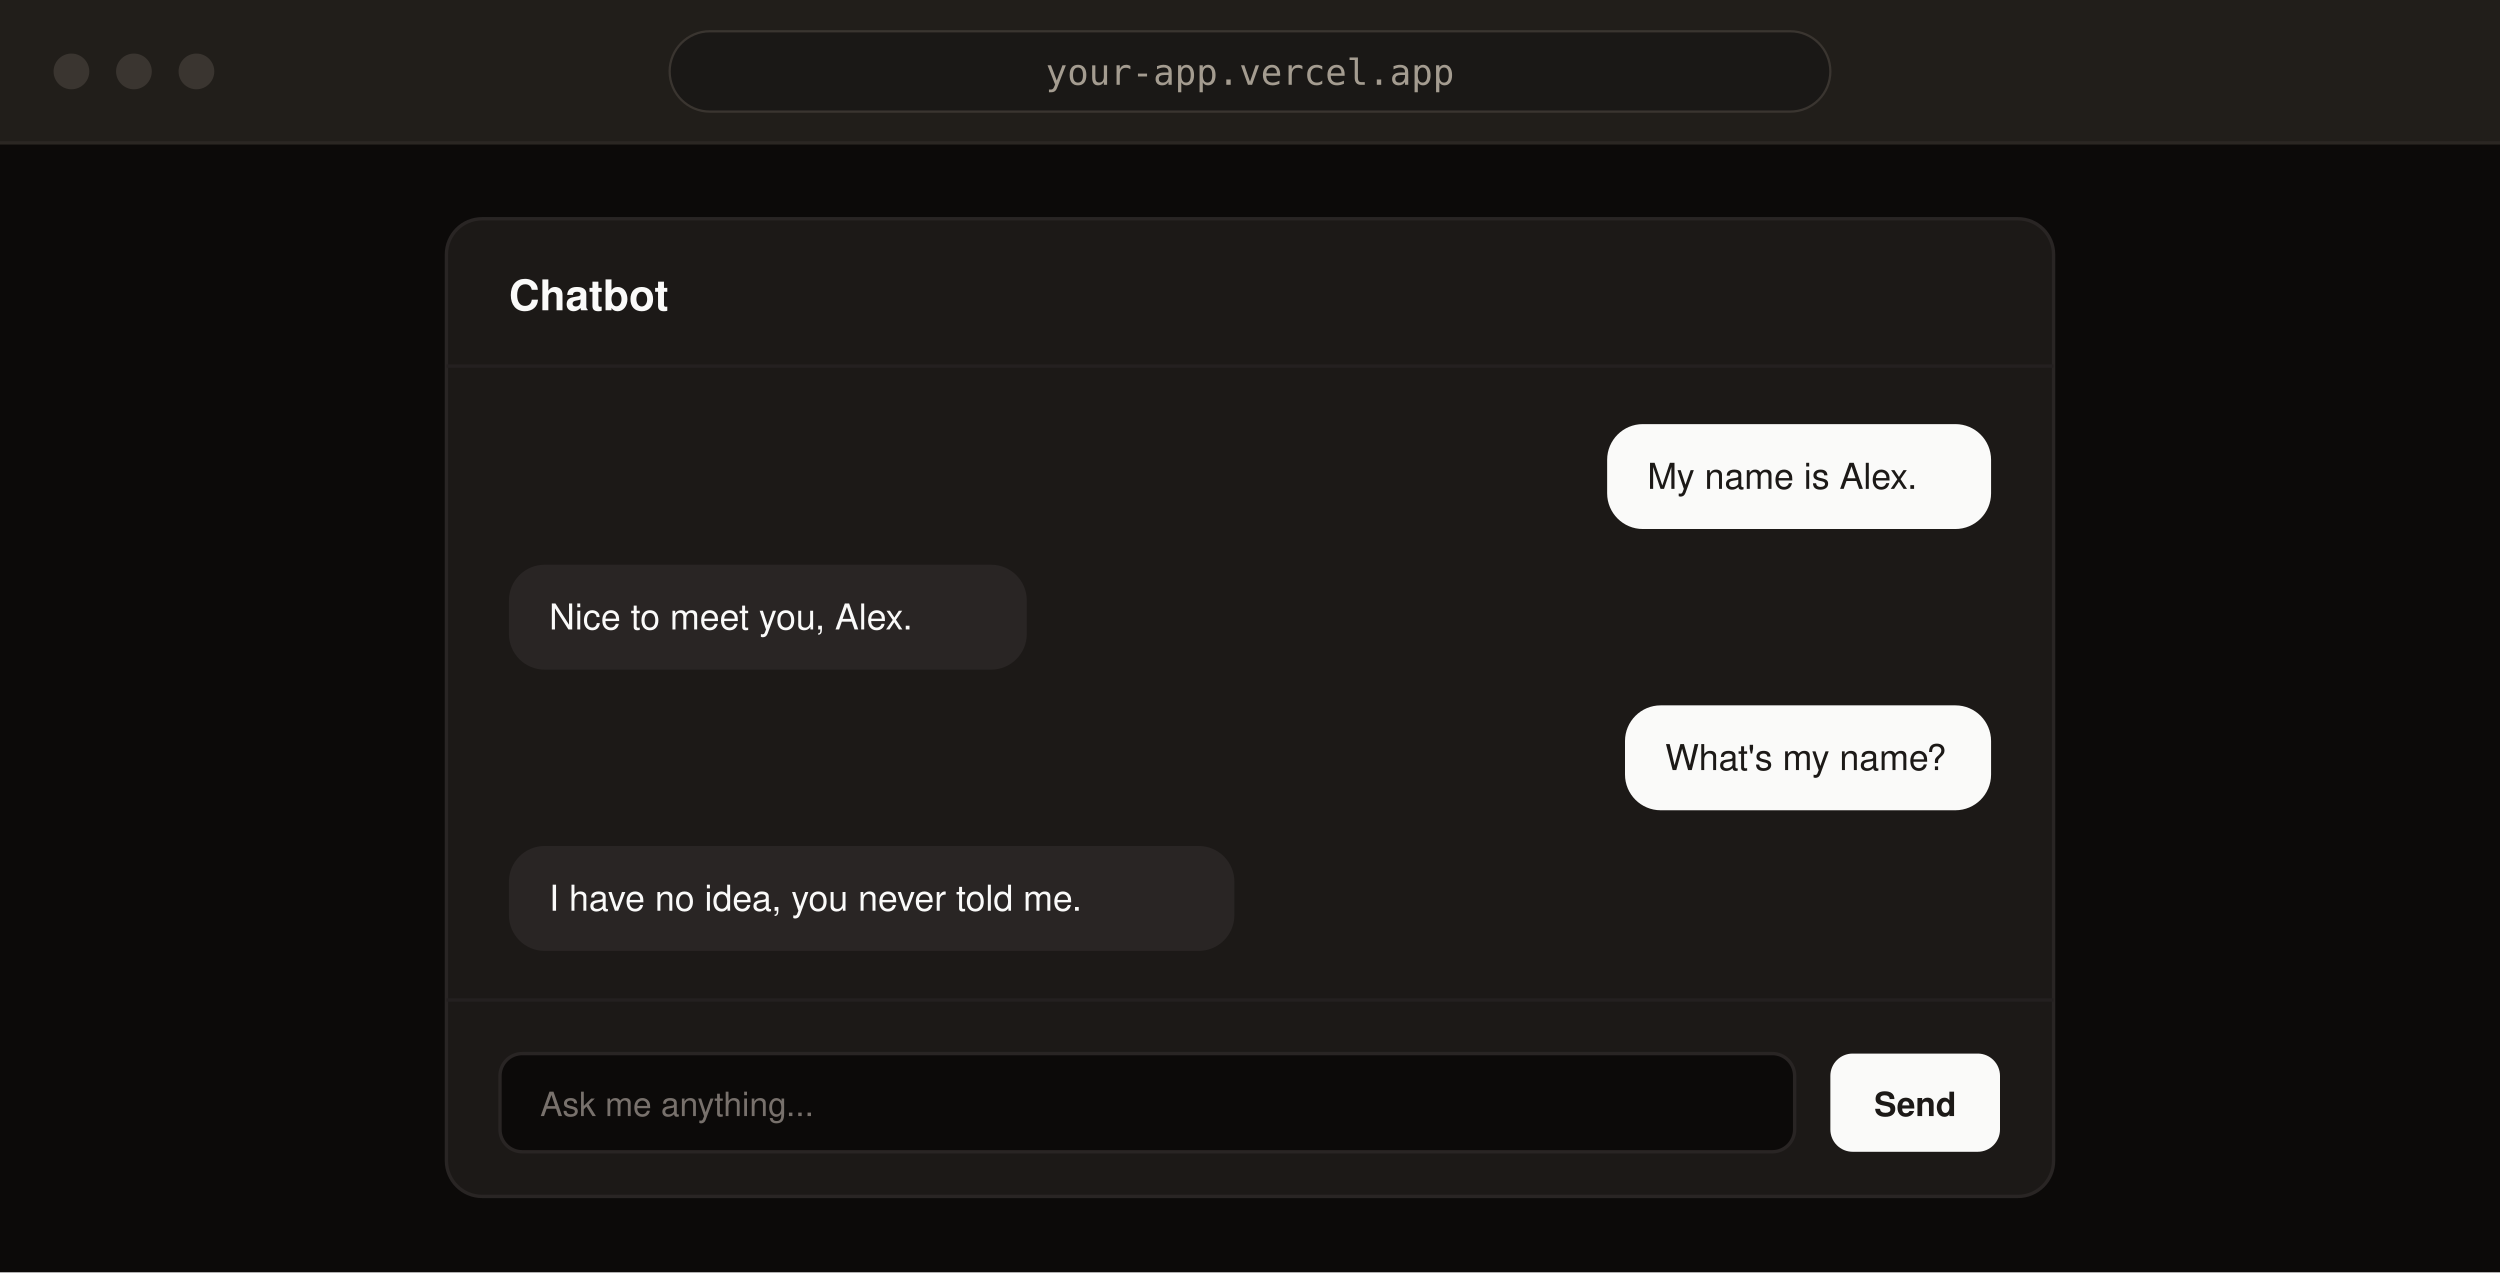
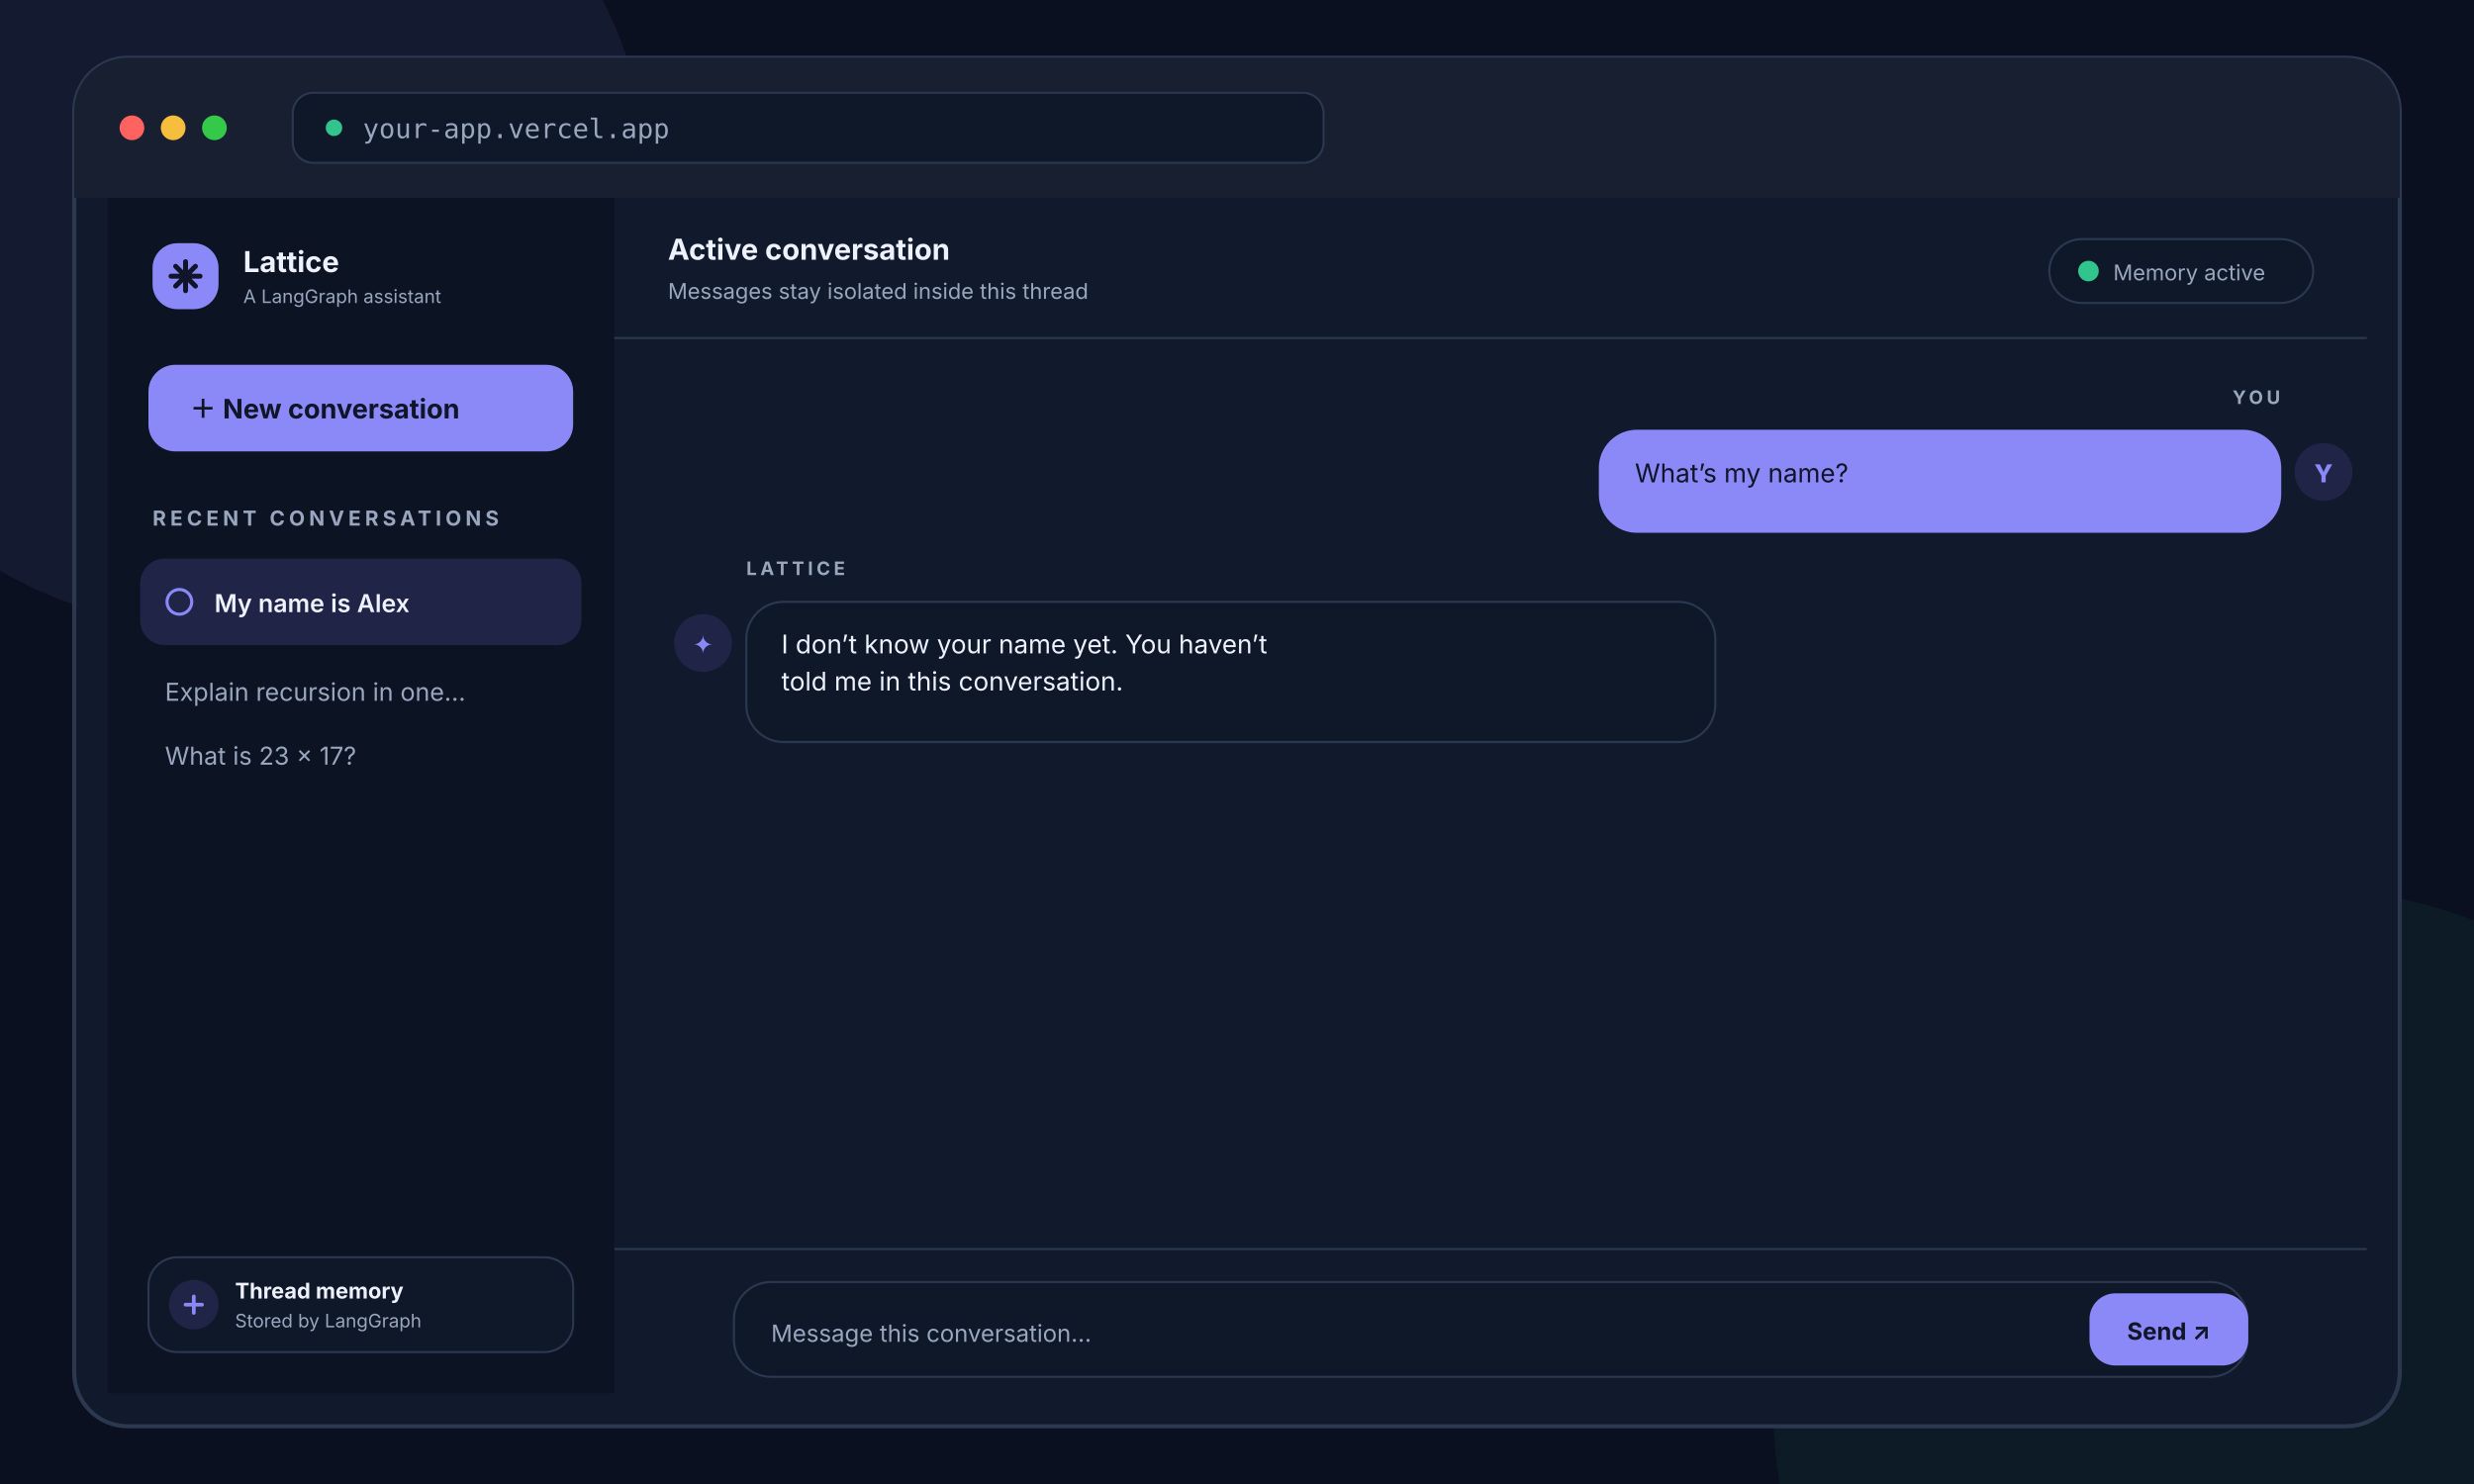
- <svg xmlns="http://www.w3.org/2000/svg" width="1120" height="570" viewBox="0 0 1120 570" font-family="-apple-system, 'Segoe UI', Helvetica, Arial, sans-serif">
-   <rect width="1120" height="570" fill="#0c0a09" />
-   <rect x="0" y="0" width="1120" height="64" fill="#211e1a" />
-   <line x1="0" y1="64" x2="1120" y2="64" stroke="#2b2723" stroke-width="1.5" />
-   <circle cx="32" cy="32" r="8" fill="#3a3530" />
-   <circle cx="60" cy="32" r="8" fill="#3a3530" />
-   <circle cx="88" cy="32" r="8" fill="#3a3530" />
-   <rect x="300" y="14" width="520" height="36" rx="18" fill="#1a1816" stroke="#3a3530" />
-   <text x="560" y="38" font-family="'SF Mono', Menlo, Consolas, monospace" font-size="16" fill="#a49c90" text-anchor="middle">your-app.vercel.app</text>
-   <rect x="200" y="98" width="720" height="438" rx="16" fill="#1c1917" stroke="#292524" stroke-width="1.5" />
-   <text x="228" y="139" font-family="-apple-system, 'Segoe UI', Helvetica, Arial, sans-serif" font-size="19" font-weight="700" fill="#fafaf9">Chatbot</text>
-   <line x1="200" y1="164" x2="920" y2="164" stroke="#242020" stroke-width="1.5" />
-   <rect x="720" y="190" width="172" height="47" rx="16" fill="#fafaf9" />
-   <text x="738" y="219" font-family="-apple-system, 'Segoe UI', Helvetica, Arial, sans-serif" font-size="16" fill="#1c1917">My name is Alex.</text>
-   <rect x="228" y="253" width="232" height="47" rx="16" fill="#292524" />
-   <text x="246" y="282" font-family="-apple-system, 'Segoe UI', Helvetica, Arial, sans-serif" font-size="16" fill="#fafaf9">Nice to meet you, Alex.</text>
-   <rect x="728" y="316" width="164" height="47" rx="16" fill="#fafaf9" />
-   <text x="746" y="345" font-family="-apple-system, 'Segoe UI', Helvetica, Arial, sans-serif" font-size="16" fill="#1c1917">What's my name?</text>
-   <rect x="228" y="379" width="325" height="47" rx="16" fill="#292524" />
-   <text x="246" y="408" font-family="-apple-system, 'Segoe UI', Helvetica, Arial, sans-serif" font-size="16" fill="#fafaf9">I have no idea, you never told me.</text>
-   <line x1="200" y1="448" x2="920" y2="448" stroke="#242020" stroke-width="1.5" />
-   <rect x="224" y="472" width="580" height="44" rx="10" fill="#0c0a09" stroke="#292524" stroke-width="1.5" />
-   <text x="242" y="500" font-family="-apple-system, 'Segoe UI', Helvetica, Arial, sans-serif" font-size="15" fill="#78716c">Ask me anything...</text>
-   <rect x="820" y="472" width="76" height="44" rx="10" fill="#fafaf9" />
-   <text x="858" y="500" font-family="-apple-system, 'Segoe UI', Helvetica, Arial, sans-serif" font-size="15" font-weight="700" fill="#1c1917" text-anchor="middle">Send</text>
+ <svg xmlns="http://www.w3.org/2000/svg" width="1200" height="720" viewBox="0 0 1200 720" role="img" aria-labelledby="title desc">
+   <rect width="1200" height="720" fill="#0a1020" />
+   <circle cx="105" cy="95" r="210" fill="#8b88f8" opacity=".08" />
+   <circle cx="1110" cy="680" r="250" fill="#31c48d" opacity=".06" />
+   <rect x="36" y="28" width="1128" height="664" rx="26" fill="#111a2d" stroke="#2c3850" stroke-width="2" />
+   <path d="M36 54c0-14.4 11.6-26 26-26h1076c14.4 0 26 11.6 26 26v42H36V54Z" fill="#171f31" />
+   <circle cx="64" cy="62" r="6" fill="#ff635f" />
+   <circle cx="84" cy="62" r="6" fill="#f5be3d" />
+   <circle cx="104" cy="62" r="6" fill="#35c94a" />
+   <rect x="142" y="45" width="500" height="34" rx="10" fill="#0f1829" stroke="#2c3850" />
+   <circle cx="162" cy="62" r="4" fill="#31c48d" />
+   <text x="176" y="67" fill="#9aa6bd" font-family="ui-monospace, SFMono-Regular, Menlo, monospace" font-size="13">your-app.vercel.app</text>
+   <rect x="52" y="96" width="1096" height="580" fill="#111a2d" />
+   <rect x="52" y="96" width="246" height="580" fill="#0c1424" />
+   <rect x="74" y="118" width="32" height="32" rx="12" fill="#8b88f8" />
+   <path d="M 82.96 134h14.08M90 126.96v14.08M85.2 129.2l9.6 9.6M94.8 129.2l-9.6 9.6" stroke="#10152a" stroke-width="2.4" stroke-linecap="round" />
+   <text x="118" y="132" fill="#eef2ff" font-family="Inter, -apple-system, sans-serif" font-size="14" font-weight="700">Lattice</text>
+   <text x="118" y="147" fill="#9aa6bd" font-family="Inter, -apple-system, sans-serif" font-size="9">A LangGraph assistant</text>
+   <rect x="72" y="177" width="206" height="42" rx="13" fill="#8b88f8" />
+   <text x="92" y="203" fill="#10152a" font-family="Inter, -apple-system, sans-serif" font-size="13" font-weight="650">＋  New conversation</text>
+   <text x="74" y="255" fill="#9aa6bd" font-family="Inter, -apple-system, sans-serif" font-size="10" font-weight="700" letter-spacing="2">RECENT CONVERSATIONS</text>
+   <rect x="68" y="271" width="214" height="42" rx="12" fill="#202548" />
+   <circle cx="87" cy="292" r="6" fill="none" stroke="#8b88f8" stroke-width="1.5" />
+   <text x="104" y="297" fill="#eef2ff" font-family="Inter, -apple-system, sans-serif" font-size="12" font-weight="600">My name is Alex</text>
+   <text x="80" y="340" fill="#9aa6bd" font-family="Inter, -apple-system, sans-serif" font-size="12">Explain recursion in one…</text>
+   <text x="80" y="371" fill="#9aa6bd" font-family="Inter, -apple-system, sans-serif" font-size="12">What is 23 × 17?</text>
+   <rect x="72" y="610" width="206" height="46" rx="14" fill="#0f1829" stroke="#2c3850" />
+   <circle cx="94" cy="633" r="12" fill="#202548" />
+   <path d="M90 633h8M94 629v8" stroke="#8b88f8" stroke-width="1.8" stroke-linecap="round" />
+   <text x="114" y="630" fill="#eef2ff" font-family="Inter, -apple-system, sans-serif" font-size="10.5" font-weight="650">Thread memory</text>
+   <text x="114" y="644" fill="#9aa6bd" font-family="Inter, -apple-system, sans-serif" font-size="9">Stored by LangGraph</text>
+   <line x1="298" y1="164" x2="1148" y2="164" stroke="#2c3850" />
+   <text x="324" y="126" fill="#eef2ff" font-family="Inter, -apple-system, sans-serif" font-size="14" font-weight="700">Active conversation</text>
+   <text x="324" y="145" fill="#9aa6bd" font-family="Inter, -apple-system, sans-serif" font-size="10.5">Messages stay isolated inside this thread</text>
+   <rect x="994" y="116" width="128" height="31" rx="16" fill="#0f1829" stroke="#2c3850" />
+   <circle cx="1013" cy="131.5" r="5" fill="#31c48d" />
+   <text x="1025" y="136" fill="#9aa6bd" font-family="Inter, -apple-system, sans-serif" font-size="10.5">Memory active</text>
+   <text x="1106" y="196" fill="#9aa6bd" font-family="Inter, -apple-system, sans-serif" font-size="9" font-weight="700" letter-spacing="1.7" text-anchor="end">YOU</text>
+   <rect x="776" y="209" width="330" height="49" rx="18" fill="#8b88f8" stroke="#8b88f8" />
+   <text x="793" y="234" fill="#10152a" font-family="Inter, -apple-system, BlinkMacSystemFont, 'Segoe UI', sans-serif" font-size="12.5" font-weight="400" text-anchor="start">What’s my name?</text>
+   <circle cx="1127" cy="229" r="14" fill="#202548" />
+   <text x="1127" y="234" fill="#8b88f8" font-family="Inter, sans-serif" font-size="12" font-weight="800" text-anchor="middle">Y</text>
+   <text x="362" y="279" fill="#9aa6bd" font-family="Inter, -apple-system, sans-serif" font-size="9" font-weight="700" letter-spacing="1.7" text-anchor="start">LATTICE</text>
+   <rect x="362" y="292" width="470" height="68" rx="18" fill="#0f1829" stroke="#2c3850" />
+   <text x="379" y="317" fill="#eef2ff" font-family="Inter, -apple-system, BlinkMacSystemFont, 'Segoe UI', sans-serif" font-size="12.5" font-weight="400" text-anchor="start">I don’t know your name yet. You haven’t</text>
+   <text x="379" y="335" fill="#eef2ff" font-family="Inter, -apple-system, BlinkMacSystemFont, 'Segoe UI', sans-serif" font-size="12.5" font-weight="400" text-anchor="start">told me in this conversation.</text>
+   <circle cx="341" cy="312" r="14" fill="#202548" />
+   <text x="341" y="317" fill="#8b88f8" font-family="Inter, sans-serif" font-size="12" font-weight="800" text-anchor="middle">✦</text>
+   <line x1="298" y1="606" x2="1148" y2="606" stroke="#2c3850" />
+   <g>
+     <rect x="356" y="622" width="734" height="46" rx="18" fill="#0f1829" stroke="#2c3850" />
+     <text x="374" y="651" fill="#9aa6bd" font-family="Inter, -apple-system, sans-serif" font-size="11.5">Message this conversation…</text>
+     <rect x="1014" y="628" width="76" height="34" rx="12" fill="#8b88f8" stroke="#8b88f8" />
+     <text x="1052" y="650" fill="#10152a" font-family="Inter, -apple-system, sans-serif" font-size="11.5" font-weight="650" text-anchor="middle">Send  ↗</text>
+   </g>
</svg>
